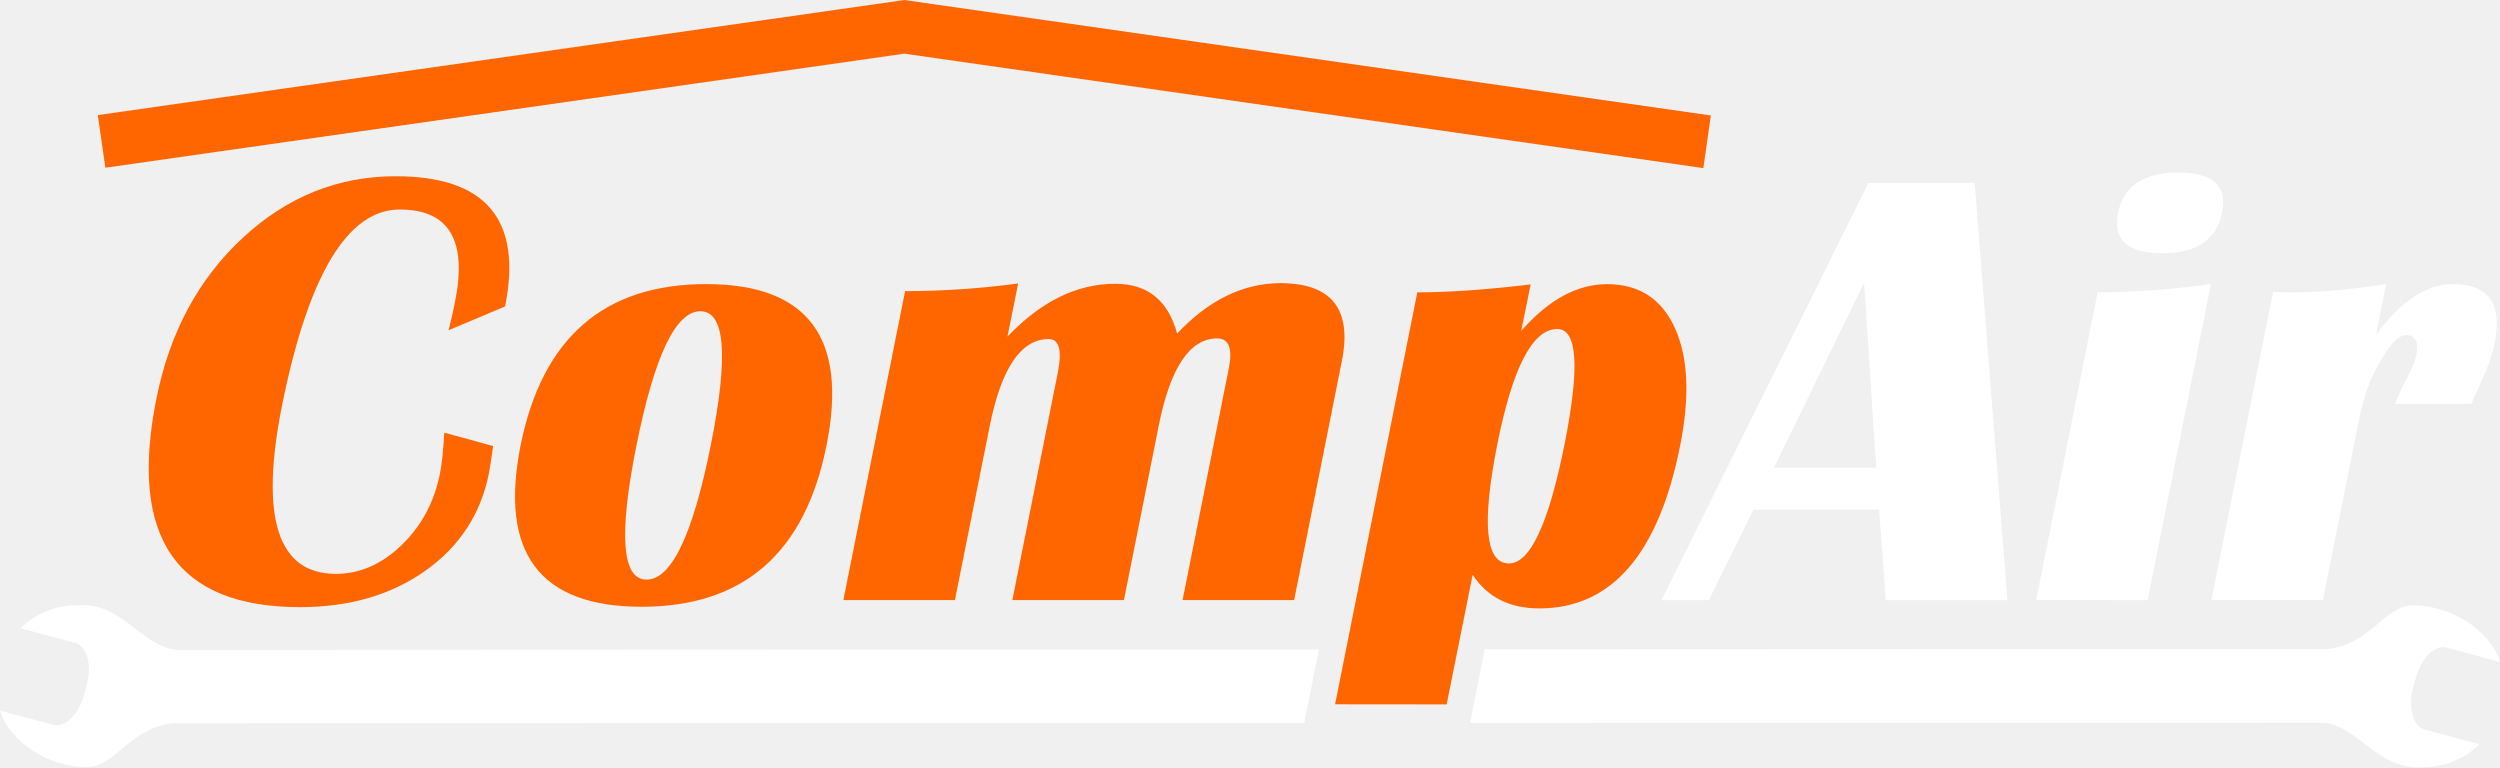
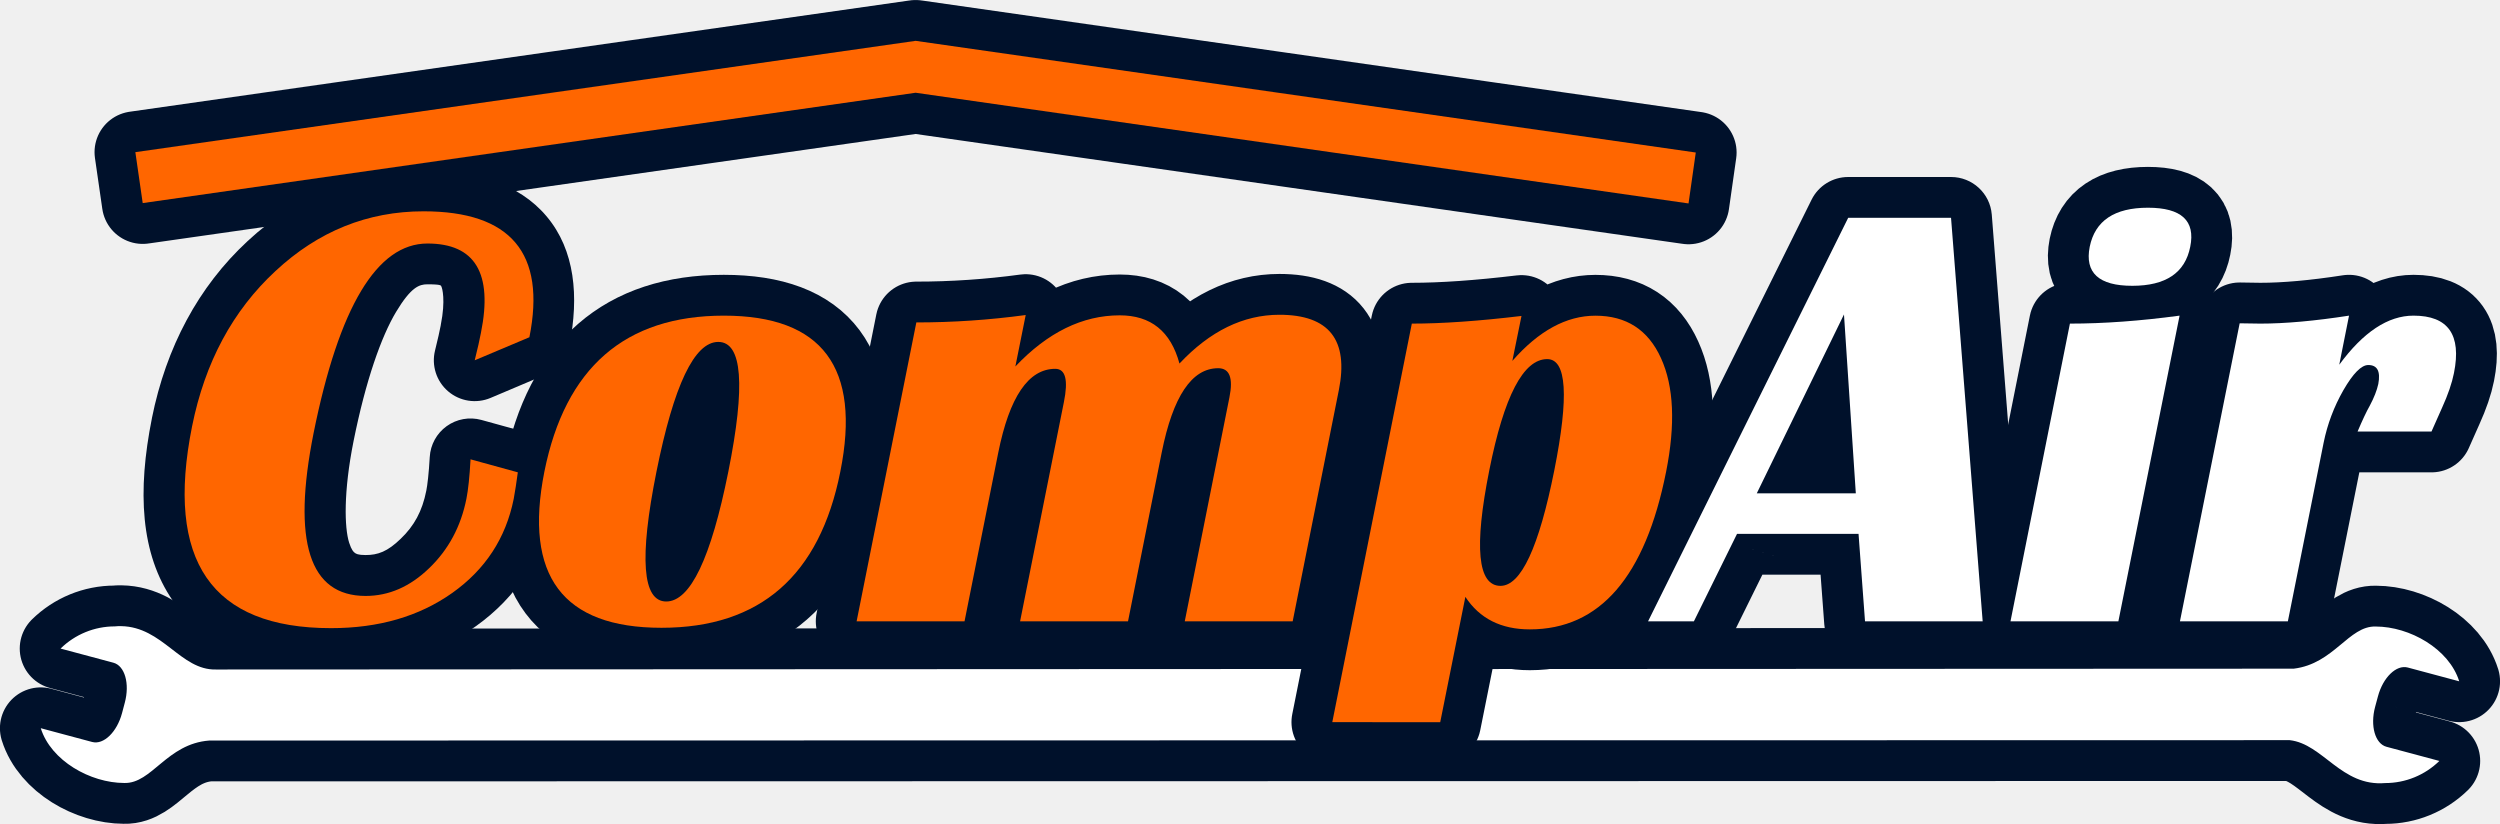
- <svg xmlns="http://www.w3.org/2000/svg" width="47.013mm" height="14.431mm" viewBox="0 0 47.013 14.431" version="1.1" id="svg1112">
+ <svg xmlns="http://www.w3.org/2000/svg" width="48.599mm" height="16.012mm" viewBox="0 0 48.599 16.012" version="1.1" id="svg1112">
  <defs id="defs1106" />
-   <g id="layer1" transform="translate(-73.07523,-129.8627)" style="display:inline">
-     <path id="path111" style="display:inline;fill:#ffffff;fill-opacity:1;stroke:none;stroke-width:0.998;stroke-miterlimit:4;stroke-dasharray:none;stroke-opacity:1;paint-order:stroke fill markers" d="m 27.568,49.395 c -0.151,-0.002 -0.305,0.001 -0.465,0.018 -1.485,7.6e-5 -2.912,0.585 -3.977,1.629 l 3.883,1.041 c 0.839,0.225 1.213,1.533 0.838,2.932 l -0.205,0.771 c -0.375,1.399 -1.352,2.344 -2.191,2.119 l -3.781,-1.014 c 0.747,2.392 3.647,4.02 6.135,4.023 2.033,0.062 3.118,-2.88 6.242,-3.119 0.245,7.5e-5 0.49,3.8e-5 0.734,0 l 79.588,-0.016 1.045,-5.234 -80.633,0.037 c -0.079,1.89e-4 -0.157,-2.64e-4 -0.236,0 -2.6,0.066 -3.91,-3.142 -6.977,-3.188 z m 165.654,0.021 c -1.984,-0.061 -3.066,2.735 -6.018,3.094 -0.373,5.29e-4 -0.746,9.7e-4 -1.119,0.002 l -58.889,0.027 -1.045,5.238 59.934,-0.012 h 0.818 c 2.45,0.277 3.794,3.429 7.02,3.15 1.485,-3.8e-5 2.912,-0.583 3.977,-1.627 l -3.883,-1.041 c -0.839,-0.225 -1.215,-1.533 -0.84,-2.932 l 0.207,-0.771 c 0.375,-1.399 1.352,-2.344 2.191,-2.119 l 3.781,1.014 c -0.747,-2.392 -3.647,-4.021 -6.135,-4.023 z m -69.881,3.125 -4.076,0.002 -0.402,2.016 h 4.074 z" transform="matrix(0.2645833,0,0,0.2645833,67.34173,128.1719)" />
-     <g id="g865" style="fill:#ffffff">
-       <path d="m 110.21,133.303 0.615,7.845 h -2.287 l -0.126,-1.701 h -2.362 l -0.839,1.701 h -0.891 l 3.891,-7.845 z m -3.776,5.356 h 1.925 l -0.23,-3.477 z" style="font-style:normal;font-variant:normal;font-weight:normal;font-stretch:normal;font-size:11.77px;line-height:1.25;font-family:'Britannic Bold';-inkscape-font-specification:'Britannic Bold, ';text-align:center;letter-spacing:0px;word-spacing:0px;text-anchor:middle;fill:#ffffff;fill-opacity:1;stroke:none;stroke-width:1;stroke-miterlimit:4;stroke-dasharray:none;stroke-opacity:1;paint-order:markers stroke fill" id="path1396" />
-       <path d="m 114.038,133.107 q 0.977,0 0.822,0.759 -0.149,0.759 -1.126,0.759 -0.977,0 -0.828,-0.759 0.155,-0.759 1.132,-0.759 z m -2.672,8.04 1.155,-5.787 q 0.983,0 2.132,-0.155 l -1.19,5.943 z" style="font-style:normal;font-variant:normal;font-weight:normal;font-stretch:normal;font-size:11.77px;line-height:1.25;font-family:'Britannic Bold';-inkscape-font-specification:'Britannic Bold, ';text-align:center;letter-spacing:0px;word-spacing:0px;text-anchor:middle;fill:#ffffff;fill-opacity:1;stroke:none;stroke-width:1;stroke-miterlimit:4;stroke-dasharray:none;stroke-opacity:1;paint-order:markers stroke fill" id="path1398" />
-       <path d="m 119.55,137.458 h -1.437 q 0.144,-0.339 0.236,-0.5 0.126,-0.236 0.167,-0.425 0.069,-0.368 -0.195,-0.368 -0.201,0 -0.483,0.488 -0.276,0.483 -0.385,1.023 l -0.695,3.471 h -2.098 l 1.161,-5.793 0.402,0.006 q 0.724,0 1.724,-0.155 l -0.19,0.954 q 0.701,-0.954 1.443,-0.954 1.011,0 0.787,1.115 -0.058,0.293 -0.23,0.672 -0.069,0.155 -0.207,0.466 z" style="font-style:normal;font-variant:normal;font-weight:normal;font-stretch:normal;font-size:11.77px;line-height:1.25;font-family:'Britannic Bold';-inkscape-font-specification:'Britannic Bold, ';text-align:center;letter-spacing:0px;word-spacing:0px;text-anchor:middle;fill:#ffffff;fill-opacity:1;stroke:none;stroke-width:1;stroke-miterlimit:4;stroke-dasharray:none;stroke-opacity:1;paint-order:markers stroke fill" id="path1400" />
+   <g id="layer1" transform="translate(-72.28274,-129.0691)" style="display:inline">
+     <path d="m 119.55,137.458 h -1.437 q 0.144,-0.339 0.236,-0.5 0.126,-0.236 0.167,-0.425 0.069,-0.368 -0.195,-0.368 -0.201,0 -0.483,0.488 -0.276,0.483 -0.385,1.023 l -0.695,3.471 h -2.098 l 1.161,-5.793 0.402,0.006 q 0.724,0 1.724,-0.155 l -0.19,0.954 q 0.701,-0.954 1.443,-0.954 1.011,0 0.787,1.115 -0.058,0.293 -0.23,0.672 -0.069,0.155 -0.207,0.466 z" style="font-style:normal;font-variant:normal;font-weight:normal;font-stretch:normal;font-size:11.77px;line-height:1.25;font-family:'Britannic Bold';-inkscape-font-specification:'Britannic Bold, ';text-align:center;letter-spacing:0px;word-spacing:0px;text-anchor:middle;fill:#ffffff;fill-opacity:1;stroke:#00112b;stroke-width:1.587;stroke-linecap:butt;stroke-linejoin:round;stroke-miterlimit:4;stroke-dasharray:none;stroke-opacity:1;paint-order:stroke markers fill" id="path1400" />
+     <g id="g885" style="opacity:1">
+       <path style="color:#000000;font-style:normal;font-variant:normal;font-weight:normal;font-stretch:normal;font-size:11.77px;line-height:1.25;font-family:'Britannic Bold';-inkscape-font-specification:'Britannic Bold, ';font-variant-ligatures:normal;font-variant-position:normal;font-variant-caps:normal;font-variant-numeric:normal;font-variant-alternates:normal;font-variant-east-asian:normal;font-feature-settings:normal;font-variation-settings:normal;text-indent:0;text-align:center;text-decoration:none;text-decoration-line:none;text-decoration-style:solid;text-decoration-color:#000000;letter-spacing:0px;word-spacing:0px;text-transform:none;writing-mode:lr-tb;direction:ltr;text-orientation:mixed;dominant-baseline:auto;baseline-shift:baseline;text-anchor:middle;white-space:normal;shape-padding:0;shape-margin:0;inline-size:0;clip-rule:nonzero;display:inline;overflow:visible;visibility:visible;isolation:auto;mix-blend-mode:normal;color-interpolation:sRGB;color-interpolation-filters:linearRGB;solid-color:#000000;solid-opacity:1;vector-effect:none;fill:#00112b;fill-opacity:1;fill-rule:nonzero;stroke:none;stroke-width:1.587;stroke-linecap:butt;stroke-linejoin:round;stroke-miterlimit:4;stroke-dasharray:none;stroke-dashoffset:0;stroke-opacity:1.0;paint-order:stroke markers fill;color-rendering:auto;image-rendering:auto;shape-rendering:auto;text-rendering:auto;enable-background:accumulate;stop-color:#000000;stop-opacity:1;" d="M 108.211 132.51 A 0.794 0.794 0 0 0 107.5 132.949 L 103.609 140.795 A 0.794 0.794 0 0 0 104.32 141.941 L 105.211 141.941 A 0.794 0.794 0 0 0 105.922 141.498 L 106.543 140.24 L 107.674 140.24 L 107.746 141.207 A 0.794 0.794 0 0 0 108.539 141.941 L 110.826 141.941 A 0.794 0.794 0 0 0 111.617 141.086 L 111.002 133.24 A 0.794 0.794 0 0 0 110.211 132.51 L 108.211 132.51 z M 108.703 134.096 L 109.477 134.096 L 109.967 140.354 L 109.275 140.354 L 109.203 139.387 A 0.794 0.794 0 0 0 109.072 139.008 A 0.794 0.794 0 0 0 109.152 138.607 L 108.922 135.129 A 0.794 0.794 0 0 0 108.51 134.486 L 108.703 134.096 z " id="path887" />
+       <path style="color:#000000;font-style:normal;font-variant:normal;font-weight:normal;font-stretch:normal;font-size:11.77px;line-height:1.25;font-family:'Britannic Bold';-inkscape-font-specification:'Britannic Bold, ';font-variant-ligatures:normal;font-variant-position:normal;font-variant-caps:normal;font-variant-numeric:normal;font-variant-alternates:normal;font-variant-east-asian:normal;font-feature-settings:normal;font-variation-settings:normal;text-indent:0;text-align:center;text-decoration:none;text-decoration-line:none;text-decoration-style:solid;text-decoration-color:#000000;letter-spacing:0px;word-spacing:0px;text-transform:none;writing-mode:lr-tb;direction:ltr;text-orientation:mixed;dominant-baseline:auto;baseline-shift:baseline;text-anchor:middle;white-space:normal;shape-padding:0;shape-margin:0;inline-size:0;clip-rule:nonzero;display:inline;overflow:visible;visibility:visible;isolation:auto;mix-blend-mode:normal;color-interpolation:sRGB;color-interpolation-filters:linearRGB;solid-color:#000000;solid-opacity:1;vector-effect:none;fill:#ffffff;fill-opacity:1;fill-rule:nonzero;stroke:none;stroke-width:1.587;stroke-linecap:butt;stroke-linejoin:round;stroke-miterlimit:4;stroke-dasharray:none;stroke-dashoffset:0;stroke-opacity:1;paint-order:stroke markers fill;color-rendering:auto;image-rendering:auto;shape-rendering:auto;text-rendering:auto;enable-background:accumulate;stop-color:#000000;stop-opacity:1" d="m 110.825,141.147 c -25.695,-8.052 -12.848,-4.026 0,0 z" id="path889" />
    </g>
-     <g id="g860" style="fill:#ff6600;fill-opacity:1">
-       <path d="m 81.429,137.998 0.92,0.253 q -0.04,0.299 -0.08,0.517 -0.23,1.144 -1.195,1.828 -0.966,0.684 -2.356,0.684 -3.489,0 -2.701,-3.925 0.374,-1.862 1.621,-3.017 1.247,-1.161 2.879,-1.161 2.546,0 2.057,2.448 l -1.063,0.448 q 0.086,-0.345 0.121,-0.534 0.351,-1.736 -1.04,-1.736 -1.471,0 -2.213,3.684 -0.632,3.167 1.011,3.167 0.678,0 1.236,-0.54 0.563,-0.54 0.724,-1.351 0.052,-0.259 0.08,-0.764 z" style="font-style:normal;font-variant:normal;font-weight:normal;font-stretch:normal;font-size:11.77px;line-height:1.25;font-family:'Britannic Bold';-inkscape-font-specification:'Britannic Bold, ';text-align:center;letter-spacing:0px;word-spacing:0px;text-anchor:middle;fill:#ff6600;fill-opacity:1;stroke:none;stroke-width:1;stroke-miterlimit:4;stroke-dasharray:none;stroke-opacity:1;paint-order:markers stroke fill" id="path1078" />
-       <path d="m 86.354,135.205 q 2.874,0 2.264,3.034 -0.603,3.034 -3.477,3.034 -2.879,0 -2.276,-3.034 0.609,-3.034 3.489,-3.034 z m -0.109,0.511 q -0.695,0 -1.201,2.523 -0.506,2.523 0.19,2.523 0.701,0 1.207,-2.523 0.506,-2.523 -0.195,-2.523 z" style="font-style:normal;font-variant:normal;font-weight:normal;font-stretch:normal;font-size:11.77px;line-height:1.25;font-family:'Britannic Bold';-inkscape-font-specification:'Britannic Bold, ';text-align:center;letter-spacing:0px;word-spacing:0px;text-anchor:middle;fill:#ff6600;fill-opacity:1;stroke:none;stroke-width:1;stroke-miterlimit:4;stroke-dasharray:none;stroke-opacity:1;paint-order:markers stroke fill" id="path1390" />
-       <path d="m 97.412,141.147 h -2.098 l 0.868,-4.351 q 0.115,-0.569 -0.218,-0.569 -0.77,0 -1.098,1.638 l -0.655,3.282 h -2.098 l 0.851,-4.259 q 0.132,-0.649 -0.167,-0.649 -0.782,0 -1.109,1.632 l -0.655,3.276 H 88.935 l 1.161,-5.81 q 1.063,0 2.126,-0.144 l -0.201,1 q 0.943,-0.994 2.029,-0.994 0.908,0 1.161,0.937 0.891,-0.948 1.943,-0.948 1.448,0 1.155,1.466 z" style="font-style:normal;font-variant:normal;font-weight:normal;font-stretch:normal;font-size:11.77px;line-height:1.25;font-family:'Britannic Bold';-inkscape-font-specification:'Britannic Bold, ';text-align:center;letter-spacing:0px;word-spacing:0px;text-anchor:middle;fill:#ff6600;fill-opacity:1;stroke:none;stroke-width:1;stroke-miterlimit:4;stroke-dasharray:none;stroke-opacity:1;paint-order:markers stroke fill" id="path1392" />
-       <path d="m 98.182,143.107 1.546,-7.747 q 0.891,0 2.132,-0.149 l -0.178,0.874 q 0.77,-0.879 1.615,-0.879 0.902,0 1.276,0.828 0.374,0.822 0.098,2.207 -0.609,3.063 -2.649,3.063 -0.839,0 -1.253,-0.632 l -0.489,2.437 z m 4.178,-7.057 q -0.695,0 -1.126,2.161 -0.448,2.247 0.218,2.247 0.598,0 1.046,-2.247 0.431,-2.161 -0.138,-2.161 z" style="font-style:normal;font-variant:normal;font-weight:normal;font-stretch:normal;font-size:11.77px;line-height:1.25;font-family:'Britannic Bold';-inkscape-font-specification:'Britannic Bold, ';text-align:center;letter-spacing:0px;word-spacing:0px;text-anchor:middle;fill:#ff6600;fill-opacity:1;stroke:none;stroke-width:1;stroke-miterlimit:4;stroke-dasharray:none;stroke-opacity:1;paint-order:markers stroke fill" id="path1394" />
-       <path style="color:#000000;font-style:normal;font-variant:normal;font-weight:normal;font-stretch:normal;font-size:medium;line-height:normal;font-family:sans-serif;font-variant-ligatures:normal;font-variant-position:normal;font-variant-caps:normal;font-variant-numeric:normal;font-variant-alternates:normal;font-variant-east-asian:normal;font-feature-settings:normal;font-variation-settings:normal;text-indent:0;text-align:start;text-decoration:none;text-decoration-line:none;text-decoration-style:solid;text-decoration-color:#000000;letter-spacing:normal;word-spacing:normal;text-transform:none;writing-mode:lr-tb;direction:ltr;text-orientation:mixed;dominant-baseline:auto;baseline-shift:baseline;text-anchor:start;white-space:normal;shape-padding:0;shape-margin:0;inline-size:0;clip-rule:nonzero;display:inline;overflow:visible;visibility:visible;isolation:auto;mix-blend-mode:normal;color-interpolation:sRGB;color-interpolation-filters:linearRGB;solid-color:#000000;solid-opacity:1;vector-effect:none;fill:#ff6600;fill-opacity:1;fill-rule:nonzero;stroke:none;stroke-width:1;stroke-linecap:butt;stroke-linejoin:miter;stroke-miterlimit:4;stroke-dasharray:none;stroke-dashoffset:0;stroke-opacity:1;color-rendering:auto;image-rendering:auto;shape-rendering:auto;text-rendering:auto;enable-background:accumulate;stop-color:#000000" d="m 90.082,129.863 -15.168,2.164 0.143,0.99 15.025,-2.145 15.025,2.152 0.141,-0.99 z" id="path987" />
+     <path d="m 114.038,133.107 q 0.977,0 0.822,0.759 -0.149,0.759 -1.126,0.759 -0.977,0 -0.828,-0.759 0.155,-0.759 1.132,-0.759 z m -2.672,8.04 1.155,-5.787 q 0.983,0 2.132,-0.155 l -1.19,5.943 z" style="font-style:normal;font-variant:normal;font-weight:normal;font-stretch:normal;font-size:11.77px;line-height:1.25;font-family:'Britannic Bold';-inkscape-font-specification:'Britannic Bold, ';text-align:center;letter-spacing:0px;word-spacing:0px;text-anchor:middle;fill:#ffffff;fill-opacity:1;stroke:#00112b;stroke-width:1.587;stroke-linecap:butt;stroke-linejoin:round;stroke-miterlimit:4;stroke-dasharray:none;stroke-opacity:1;paint-order:stroke markers fill" id="path1398" />
+     <g id="g877" style="opacity:1">
+       <path style="color:#000000;font-style:normal;font-variant:normal;font-weight:normal;font-stretch:normal;font-size:11.77px;line-height:1.25;font-family:'Britannic Bold';-inkscape-font-specification:'Britannic Bold, ';font-variant-ligatures:normal;font-variant-position:normal;font-variant-caps:normal;font-variant-numeric:normal;font-variant-alternates:normal;font-variant-east-asian:normal;font-feature-settings:normal;font-variation-settings:normal;text-indent:0;text-align:center;text-decoration:none;text-decoration-line:none;text-decoration-style:solid;text-decoration-color:#000000;letter-spacing:0px;word-spacing:0px;text-transform:none;writing-mode:lr-tb;direction:ltr;text-orientation:mixed;dominant-baseline:auto;baseline-shift:baseline;text-anchor:middle;white-space:normal;shape-padding:0;shape-margin:0;inline-size:0;clip-rule:nonzero;display:inline;overflow:visible;visibility:visible;isolation:auto;mix-blend-mode:normal;color-interpolation:sRGB;color-interpolation-filters:linearRGB;solid-color:#000000;solid-opacity:1;vector-effect:none;fill:#00112b;fill-opacity:1;fill-rule:nonzero;stroke:none;stroke-width:1.587;stroke-linecap:butt;stroke-linejoin:round;stroke-miterlimit:4;stroke-dasharray:none;stroke-dashoffset:0;stroke-opacity:1.0;paint-order:stroke markers fill;color-rendering:auto;image-rendering:auto;shape-rendering:auto;text-rendering:auto;enable-background:accumulate;stop-color:#000000;stop-opacity:1;" d="M 80.516 132.383 C 79.239 132.383 78.054 132.864 77.096 133.756 C 76.138 134.643 75.513 135.82 75.236 137.197 A 0.794 0.794 0 0 0 75.236 137.199 C 74.952 138.618 75.011 139.831 75.643 140.748 C 76.274 141.665 77.405 142.074 78.717 142.074 C 79.774 142.074 80.741 141.804 81.531 141.244 C 82.321 140.685 82.857 139.867 83.047 138.924 A 0.794 0.794 0 0 0 83.049 138.912 C 83.079 138.749 83.107 138.566 83.135 138.357 A 0.794 0.794 0 0 0 82.559 137.486 L 81.639 137.232 A 0.794 0.794 0 0 0 80.637 137.953 C 80.619 138.271 80.591 138.505 80.57 138.607 C 80.491 139.007 80.334 139.292 80.074 139.541 A 0.794 0.794 0 0 0 80.072 139.543 C 79.816 139.791 79.63 139.859 79.389 139.859 C 79.242 139.859 79.203 139.834 79.18 139.816 C 79.156 139.799 79.117 139.764 79.07 139.619 C 78.978 139.329 78.958 138.633 79.156 137.643 C 79.393 136.464 79.694 135.614 79.982 135.133 C 80.271 134.652 80.431 134.596 80.59 134.596 C 80.888 134.596 80.852 134.623 80.865 134.645 C 80.878 134.666 80.948 134.902 80.852 135.381 A 0.794 0.794 0 0 0 80.85 135.396 C 80.832 135.492 80.795 135.66 80.74 135.881 A 0.794 0.794 0 0 0 81.818 136.805 L 82.881 136.355 A 0.794 0.794 0 0 0 83.352 135.779 C 83.54 134.833 83.461 133.932 82.91 133.277 C 82.36 132.622 81.491 132.383 80.516 132.383 z M 78.486 134.715 C 78.127 135.419 77.823 136.222 77.6 137.33 A 0.794 0.794 0 0 0 77.6 137.332 C 77.376 138.452 77.314 139.338 77.559 140.104 C 77.588 140.195 77.68 140.252 77.721 140.34 C 77.368 140.23 77.105 140.071 76.951 139.848 C 76.682 139.456 76.553 138.707 76.793 137.51 C 77.015 136.404 77.471 135.572 78.176 134.92 A 0.794 0.794 0 0 0 78.176 134.918 C 78.275 134.825 78.385 134.793 78.486 134.715 z " id="path879" />
    </g>
+     <path id="path111" style="display:inline;fill:#ffffff;fill-opacity:1;stroke:#00112b;stroke-width:1.587;stroke-linecap:butt;stroke-linejoin:round;stroke-miterlimit:4;stroke-dasharray:none;stroke-opacity:1;paint-order:stroke markers fill" d="m 97.878,142.074 -21.334,0.01 c -0.021,5e-5 -0.042,-7e-5 -0.063,0 -0.688,0.017 -1.035,-0.831 -1.846,-0.843 v 0 c -0.04,-5.3e-4 -0.081,3.4e-4 -0.123,0.005 -0.393,2e-5 -0.77,0.155 -1.052,0.431 l 1.027,0.275 c 0.222,0.059 0.321,0.406 0.222,0.776 l -0.054,0.204 c -0.099,0.37 -0.358,0.62 -0.58,0.561 l -1,-0.268 c 0.198,0.633 0.965,1.064 1.623,1.065 0.538,0.016 0.825,-0.762 1.652,-0.825 0.065,2e-5 0.13,1e-5 0.194,0 l 21.058,-0.004 3.118,-5e-4 15.857,-0.003 h 0.217 c 0.648,0.073 1.004,0.907 1.857,0.834 0.393,-1e-5 0.77,-0.154 1.052,-0.43 l -1.027,-0.275 c -0.222,-0.059 -0.321,-0.406 -0.222,-0.776 l 0.055,-0.204 c 0.099,-0.37 0.358,-0.62 0.58,-0.561 l 1,0.268 c -0.198,-0.633 -0.965,-1.064 -1.623,-1.065 v -1e-5 c -0.525,-0.016 -0.811,0.724 -1.592,0.819 -0.099,1.4e-4 -0.197,2.6e-4 -0.296,5.3e-4 l -15.581,0.007 z" />
+     <path d="m 97.412,141.147 h -2.098 l 0.868,-4.351 q 0.115,-0.569 -0.218,-0.569 -0.77,0 -1.098,1.638 l -0.655,3.282 h -2.098 l 0.851,-4.259 q 0.132,-0.649 -0.167,-0.649 -0.782,0 -1.109,1.632 l -0.655,3.276 H 88.935 l 1.161,-5.81 q 1.063,0 2.126,-0.144 l -0.201,1 q 0.943,-0.994 2.029,-0.994 0.908,0 1.161,0.937 0.891,-0.948 1.943,-0.948 1.448,0 1.155,1.466 z" style="font-style:normal;font-variant:normal;font-weight:normal;font-stretch:normal;font-size:11.77px;line-height:1.25;font-family:'Britannic Bold';-inkscape-font-specification:'Britannic Bold, ';text-align:center;letter-spacing:0px;word-spacing:0px;text-anchor:middle;fill:#ff6600;fill-opacity:1;stroke:#00112b;stroke-width:1.587;stroke-linecap:butt;stroke-linejoin:round;stroke-miterlimit:4;stroke-dasharray:none;stroke-opacity:1;paint-order:stroke markers fill" id="path1392" />
+     <path d="m 86.354,135.205 q 2.874,0 2.264,3.034 -0.603,3.034 -3.477,3.034 -2.879,0 -2.276,-3.034 0.609,-3.034 3.489,-3.034 z m -0.109,0.511 q -0.695,0 -1.201,2.523 -0.506,2.523 0.19,2.523 0.701,0 1.207,-2.523 0.506,-2.523 -0.195,-2.523 z" style="font-style:normal;font-variant:normal;font-weight:normal;font-stretch:normal;font-size:11.77px;line-height:1.25;font-family:'Britannic Bold';-inkscape-font-specification:'Britannic Bold, ';text-align:center;letter-spacing:0px;word-spacing:0px;text-anchor:middle;fill:#ff6600;fill-opacity:1;stroke:#00112b;stroke-width:1.587;stroke-linecap:butt;stroke-linejoin:round;stroke-miterlimit:4;stroke-dasharray:none;stroke-opacity:1;paint-order:stroke markers fill" id="path1390" />
+     <path d="m 81.429,137.998 0.92,0.253 q -0.04,0.299 -0.08,0.517 -0.23,1.144 -1.195,1.828 -0.966,0.684 -2.356,0.684 -3.489,0 -2.701,-3.925 0.374,-1.862 1.621,-3.017 1.247,-1.161 2.879,-1.161 2.546,0 2.057,2.448 l -1.063,0.448 q 0.086,-0.345 0.121,-0.534 0.351,-1.736 -1.04,-1.736 -1.471,0 -2.213,3.684 -0.632,3.167 1.011,3.167 0.678,0 1.236,-0.54 0.563,-0.54 0.724,-1.351 0.052,-0.259 0.08,-0.764 z" style="font-style:normal;font-variant:normal;font-weight:normal;font-stretch:normal;font-size:11.77px;line-height:1.25;font-family:'Britannic Bold';-inkscape-font-specification:'Britannic Bold, ';text-align:center;letter-spacing:0px;word-spacing:0px;text-anchor:middle;display:inline;fill:#ff6600;fill-opacity:1;stroke:none;stroke-width:1.587;stroke-linecap:butt;stroke-linejoin:round;stroke-miterlimit:4;stroke-dasharray:none;stroke-opacity:1;paint-order:stroke markers fill" id="path1078" />
+     <path style="color:#000000;font-style:normal;font-variant:normal;font-weight:normal;font-stretch:normal;font-size:medium;line-height:normal;font-family:sans-serif;font-variant-ligatures:normal;font-variant-position:normal;font-variant-caps:normal;font-variant-numeric:normal;font-variant-alternates:normal;font-variant-east-asian:normal;font-feature-settings:normal;font-variation-settings:normal;text-indent:0;text-align:start;text-decoration:none;text-decoration-line:none;text-decoration-style:solid;text-decoration-color:#000000;letter-spacing:normal;word-spacing:normal;text-transform:none;writing-mode:lr-tb;direction:ltr;text-orientation:mixed;dominant-baseline:auto;baseline-shift:baseline;text-anchor:start;white-space:normal;shape-padding:0;shape-margin:0;inline-size:0;clip-rule:nonzero;display:inline;overflow:visible;visibility:visible;isolation:auto;mix-blend-mode:normal;color-interpolation:sRGB;color-interpolation-filters:linearRGB;solid-color:#000000;solid-opacity:1;vector-effect:none;fill:#ff6600;fill-opacity:1;fill-rule:nonzero;stroke:#00112b;stroke-width:1.587;stroke-linecap:butt;stroke-linejoin:round;stroke-miterlimit:4;stroke-dasharray:none;stroke-dashoffset:0;stroke-opacity:1;paint-order:stroke markers fill;color-rendering:auto;image-rendering:auto;shape-rendering:auto;text-rendering:auto;enable-background:accumulate;stop-color:#000000" d="m 90.082,129.863 -15.168,2.164 0.143,0.99 15.025,-2.145 15.025,2.152 0.141,-0.99 z" id="path987" />
+     <path d="m 98.182,143.107 0.179,-0.897 1.367,-6.85 c 0.594,0 1.305,-0.05 2.132,-0.149 l -0.178,0.874 c 0.513,-0.586 1.052,-0.879 1.615,-0.879 0.602,0 1.027,0.276 1.276,0.828 0.249,0.548 0.282,1.284 0.098,2.207 -0.406,2.042 -1.289,3.063 -2.649,3.063 -0.559,0 -0.977,-0.211 -1.253,-0.632 l -0.489,2.437 z m 4.178,-7.057 c -0.464,0 -0.839,0.72 -1.126,2.161 -0.299,1.498 -0.226,2.247 0.218,2.247 0.398,0 0.747,-0.749 1.046,-2.247 0.287,-1.441 0.241,-2.161 -0.138,-2.161 z" style="font-style:normal;font-variant:normal;font-weight:normal;font-stretch:normal;font-size:11.77px;line-height:1.25;font-family:'Britannic Bold';-inkscape-font-specification:'Britannic Bold, ';text-align:center;letter-spacing:0px;word-spacing:0px;text-anchor:middle;fill:#ff6600;fill-opacity:1;stroke:#00112b;stroke-width:1.587;stroke-linecap:butt;stroke-linejoin:round;stroke-miterlimit:4;stroke-dasharray:none;stroke-opacity:1;paint-order:stroke markers fill" id="path1394" />
+     <path d="m 110.21,133.303 0.615,7.845 h -2.287 l -0.126,-1.701 h -2.362 l -0.839,1.701 h -0.891 l 3.891,-7.845 z m -3.776,5.356 h 1.925 l -0.23,-3.477 z" style="font-style:normal;font-variant:normal;font-weight:normal;font-stretch:normal;font-size:11.77px;line-height:1.25;font-family:'Britannic Bold';-inkscape-font-specification:'Britannic Bold, ';text-align:center;letter-spacing:0px;word-spacing:0px;text-anchor:middle;display:inline;fill:#ffffff;fill-opacity:1;stroke:none;stroke-width:1.587;stroke-linecap:butt;stroke-linejoin:round;stroke-miterlimit:4;stroke-dasharray:none;stroke-opacity:1;paint-order:stroke markers fill" id="path1396" />
  </g>
-   <g id="layer2" style="display:inline" transform="translate(-5.7335,-1.690799)" />
+   <g id="layer2" style="display:inline" transform="translate(-4.941013,-0.8972081)" />
</svg>
